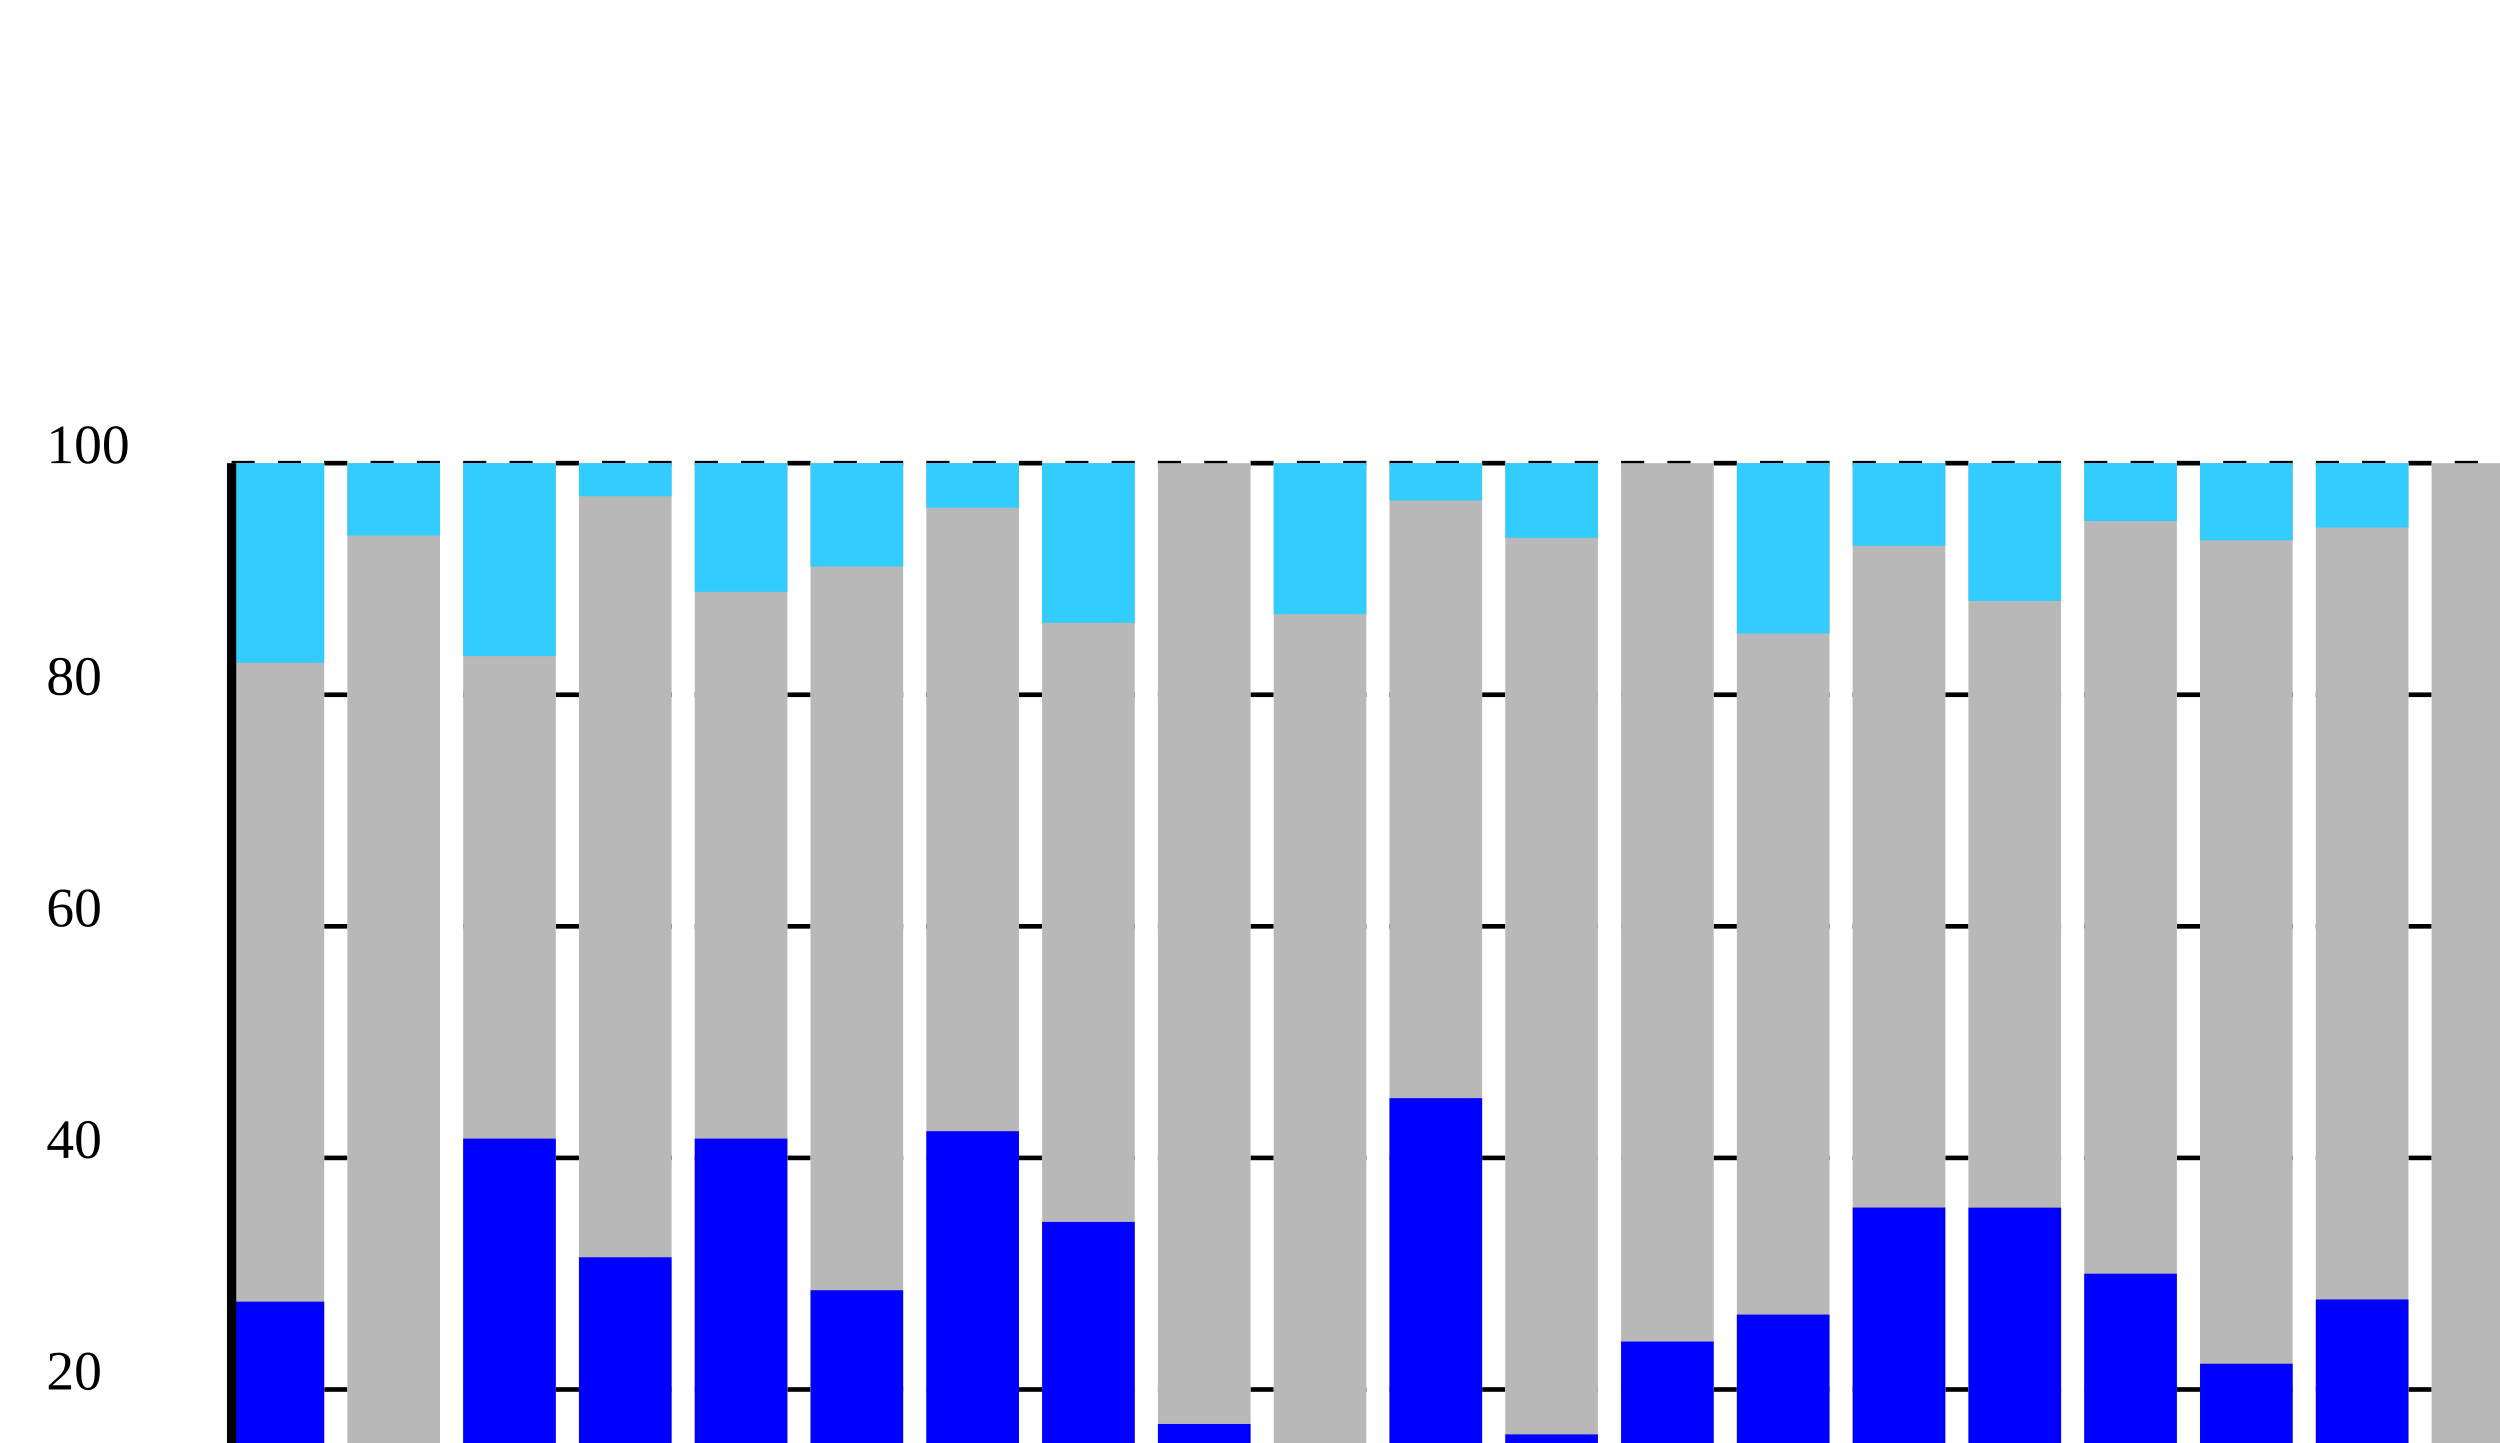
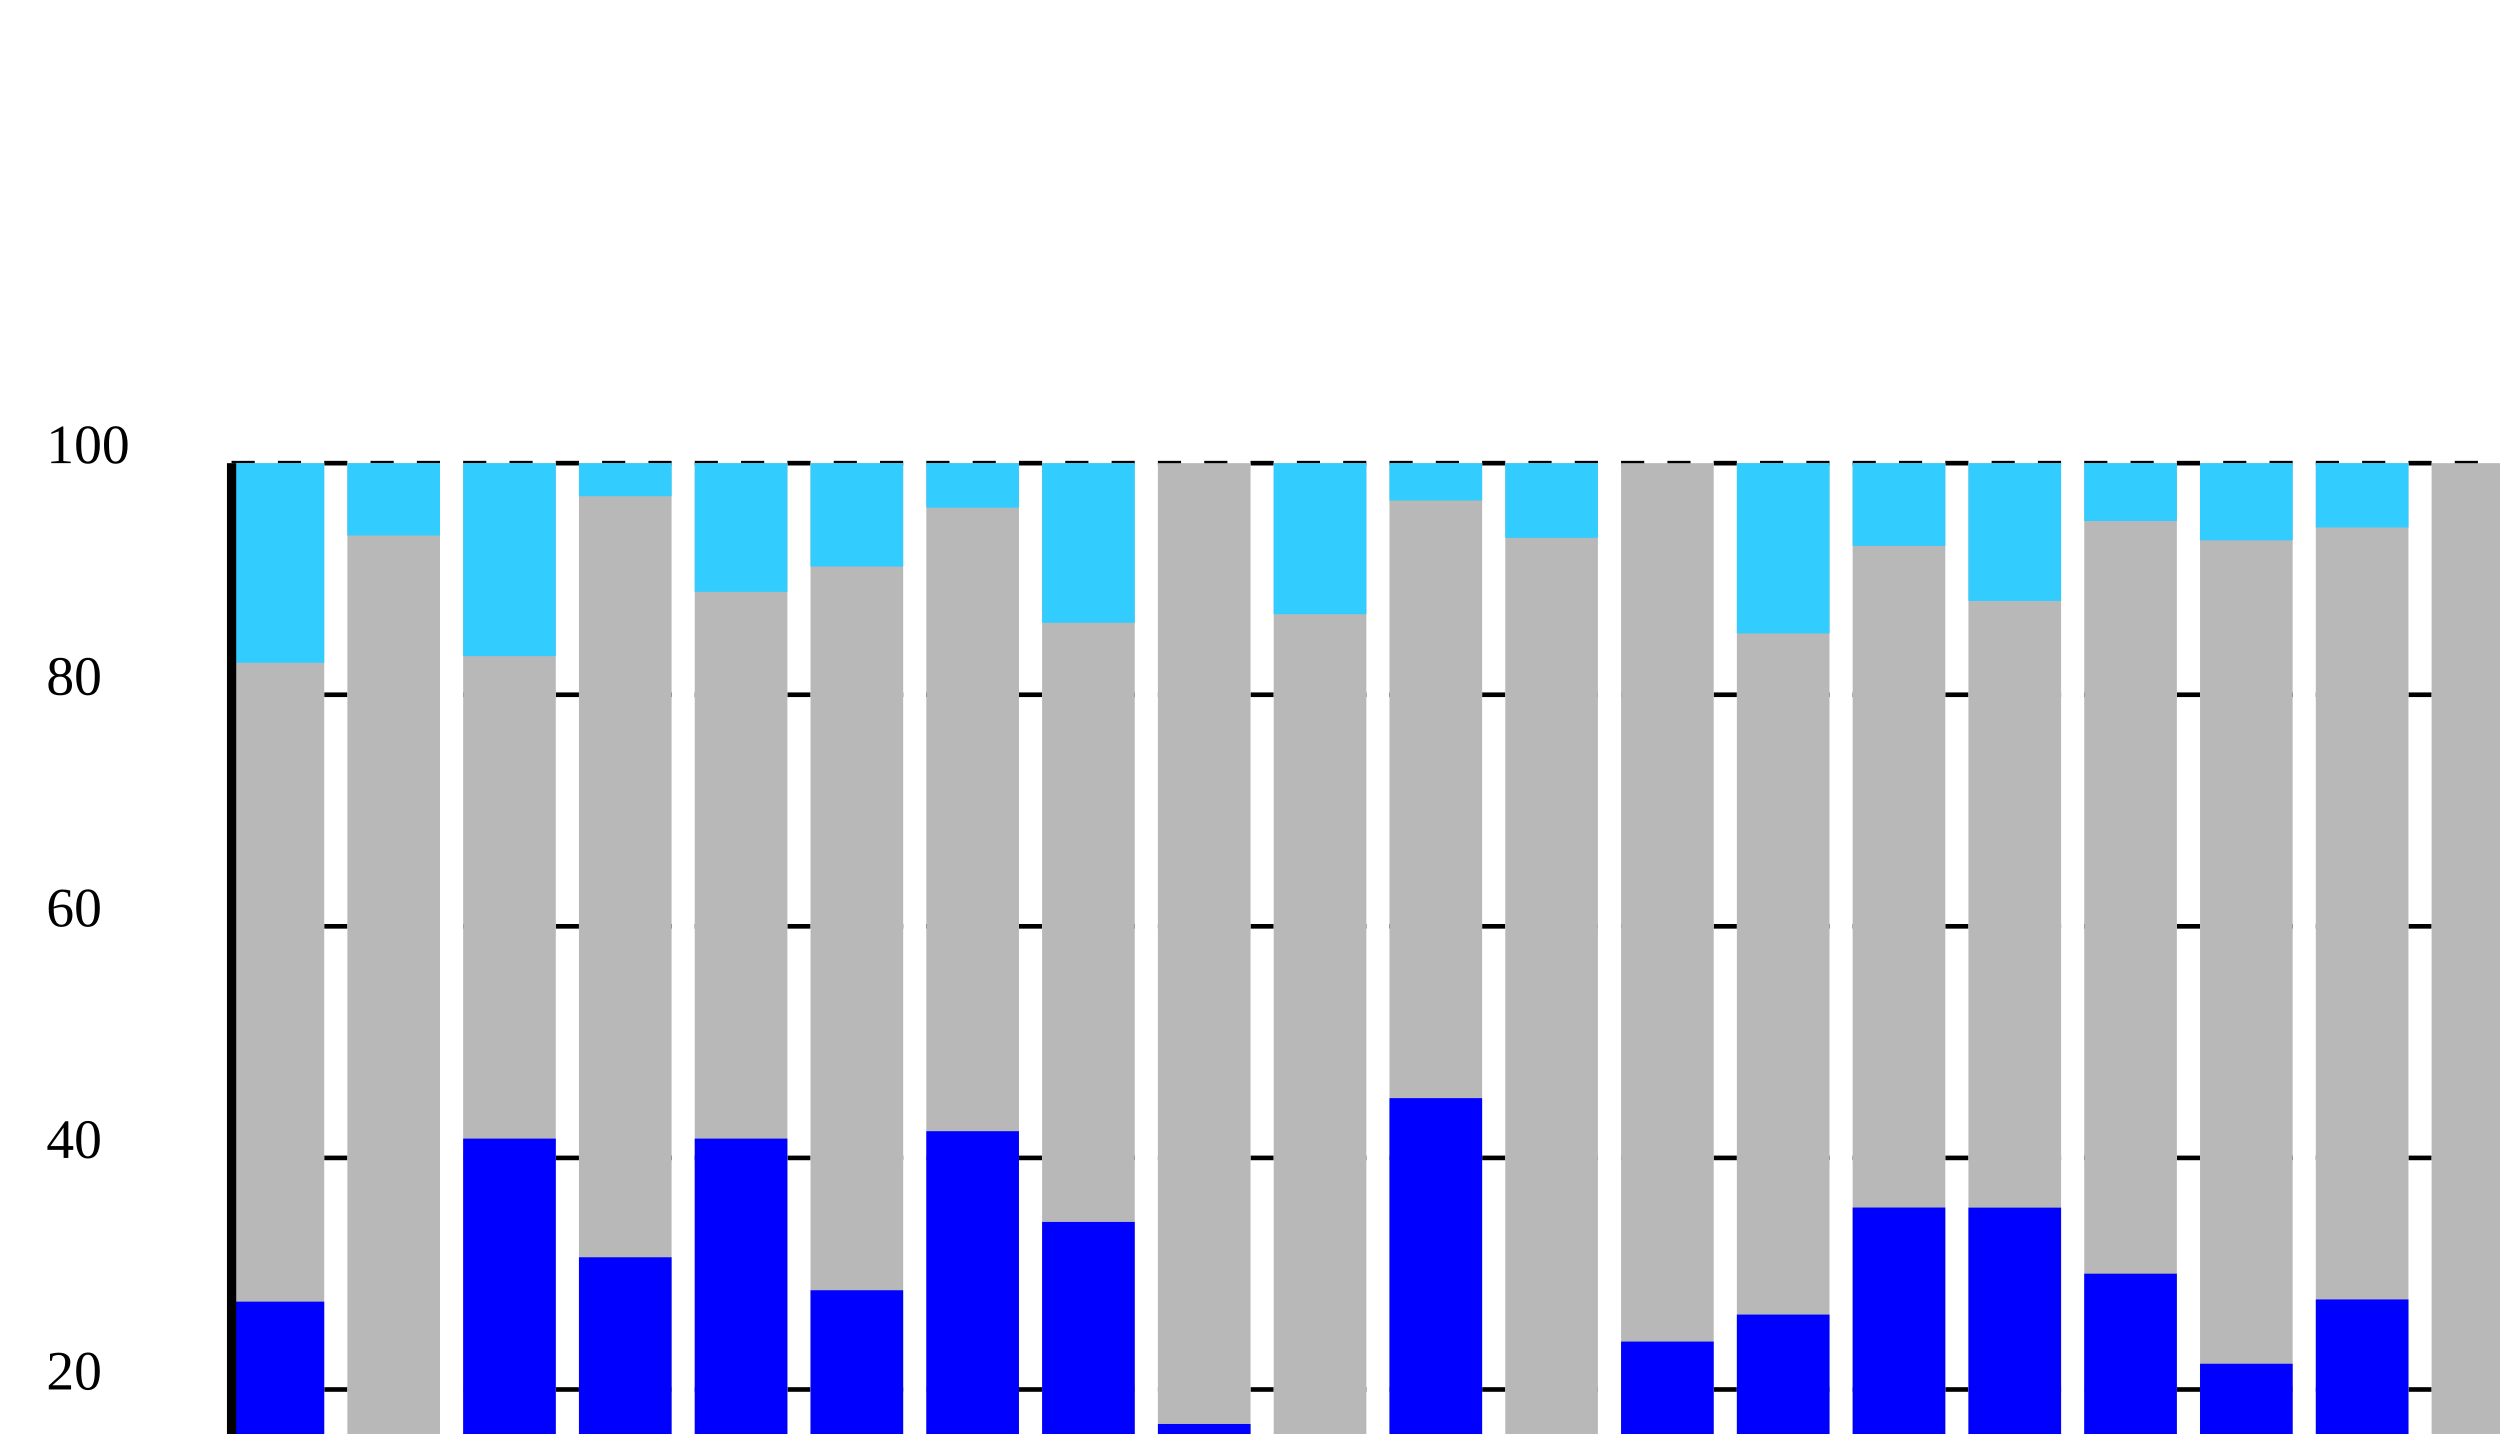
<svg xmlns="http://www.w3.org/2000/svg">
  <g transform="translate(50, 350)">
+     <text x="10" y="12" transform="rotate(90 9 9)">Q1 2011</text>
+     <text x="35" y="12" transform="rotate(90 34 9)">Q2 2011</text>
+     <text x="60" y="12" transform="rotate(90 59 9)">Q3 2011</text>
+     <text x="85" y="12" transform="rotate(90 84 9)">Q4 2011</text>
+     <text x="110" y="12" transform="rotate(90 109 9)">Q1 2012</text>
+     <text x="135" y="12" transform="rotate(90 134 9)">Q2 2012</text>
+     <text x="160" y="12" transform="rotate(90 159 9)">Q3 2012</text>
+     <text x="185" y="12" transform="rotate(90 184 9)">Q4 2012</text>
+     <text x="210" y="12" transform="rotate(90 209 9)">Q1 2013</text>
+     <text x="235" y="12" transform="rotate(90 234 9)">Q2 2013</text>
+     <text x="260" y="12" transform="rotate(90 259 9)">Q3 2013</text>
+     <text x="285" y="12" transform="rotate(90 284 9)">Q4 2013</text>
+     <text x="310" y="12" transform="rotate(90 309 9)">Q1 2014</text>
+     <text x="335" y="12" transform="rotate(90 334 9)">Q2 2014</text>
+     <text x="360" y="12" transform="rotate(90 359 9)">Q3 2014</text>
+     <text x="385" y="12" transform="rotate(90 384 9)">Q4 2014</text>
+     <text x="410" y="12" transform="rotate(90 409 9)">Q1 2015</text>
+     <text x="435" y="12" transform="rotate(90 434 9)">Q2 2015</text>
+     <text x="460" y="12" transform="rotate(90 459 9)">Q3 2015</text>
+     <text x="485" y="12" transform="rotate(90 484 9)">Q4 2015</text>
    <line x1="0" y1="-50" x2="500" y2="-50" stroke="black" stroke-dasharray="5,5" />
    <text x="-40" y="-50">20</text>
    <line x1="0" y1="-100" x2="500" y2="-100" stroke="black" stroke-dasharray="5,5" />
    <text x="-40" y="-100">40</text>
    <line x1="0" y1="-150" x2="500" y2="-150" stroke="black" stroke-dasharray="5,5" />
    <text x="-40" y="-150">60</text>
    <line x1="0" y1="-200" x2="500" y2="-200" stroke="black" stroke-dasharray="5,5" />
    <text x="-40" y="-200">80</text>
    <line x1="0" y1="-250" x2="500" y2="-250" stroke="black" stroke-dasharray="5,5" />
    <text x="-40" y="-250">100</text>
    <rect x="0" y="-250" height="250" width="20px" fill="#B8B8B8" />
    <rect x="25" y="-250" height="250" width="20px" fill="#B8B8B8" />
    <rect x="50" y="-250" height="250" width="20px" fill="#B8B8B8" />
    <rect x="75" y="-250" height="250" width="20px" fill="#B8B8B8" />
    <rect x="0" y="-68.966" height="68.966" width="20px" fill="blue" />
    <rect x="0" y="-250" height="43.103" width="20px" fill="#33CCFF" />
    <rect x="25" y="-31.25" height="31.25" width="20px" fill="blue" />
    <rect x="25" y="-250" height="15.625" width="20px" fill="#33CCFF" />
    <rect x="50" y="-104.167" height="104.167" width="20px" fill="blue" />
    <rect x="50" y="-250" height="41.667" width="20px" fill="#33CCFF" />
    <rect x="75" y="-78.549" height="78.549" width="20px" fill="blue" />
    <rect x="75" y="-250" height="7.141" width="20px" fill="#33CCFF" />
-     <text x="10" y="12" style="writing-mode: tb;">Q1 2011</text>
-     <text x="35" y="12" style="writing-mode: tb;">Q2 2011</text>
-     <text x="60" y="12" style="writing-mode: tb;">Q3 2011</text>
-     <text x="85" y="12" style="writing-mode: tb;">Q4 2011</text>
    <rect x="100" y="-250" height="250" width="20px" fill="#B8B8B8" />
    <rect x="125" y="-250" height="250" width="20px" fill="#B8B8B8" />
    <rect x="150" y="-250" height="250" width="20px" fill="#B8B8B8" />
    <rect x="175" y="-250" height="250" width="20px" fill="#B8B8B8" />
    <rect x="100" y="-104.167" height="104.167" width="20px" fill="blue" />
    <rect x="100" y="-250" height="27.778" width="20px" fill="#33CCFF" />
    <rect x="125" y="-71.429" height="71.429" width="20px" fill="blue" />
    <rect x="125" y="-250" height="22.321" width="20px" fill="#33CCFF" />
    <rect x="150" y="-105.769" height="105.769" width="20px" fill="blue" />
    <rect x="150" y="-250" height="9.615" width="20px" fill="#33CCFF" />
    <rect x="175" y="-86.177" height="86.177" width="20px" fill="blue" />
    <rect x="175" y="-250" height="34.471" width="20px" fill="#33CCFF" />
-     <text x="110" y="12" style="writing-mode: tb;">Q1 2012</text>
-     <text x="135" y="12" style="writing-mode: tb;">Q2 2012</text>
-     <text x="160" y="12" style="writing-mode: tb;">Q3 2012</text>
-     <text x="185" y="12" style="writing-mode: tb;">Q4 2012</text>
    <rect x="200" y="-250" height="250" width="20px" fill="#B8B8B8" />
    <rect x="225" y="-250" height="250" width="20px" fill="#B8B8B8" />
    <rect x="250" y="-250" height="250" width="20px" fill="#B8B8B8" />
    <rect x="275" y="-250" height="250" width="20px" fill="#B8B8B8" />
    <rect x="200" y="-42.553" height="42.553" width="20px" fill="blue" />
    <rect x="200" y="-250" height="0" width="20px" fill="#33CCFF" />
    <rect x="225" y="-38.043" height="38.043" width="20px" fill="blue" />
    <rect x="225" y="-250" height="32.609" width="20px" fill="#33CCFF" />
    <rect x="250" y="-112.903" height="112.903" width="20px" fill="blue" />
    <rect x="250" y="-250" height="8.065" width="20px" fill="#33CCFF" />
    <rect x="275" y="-40.31" height="40.31" width="20px" fill="blue" />
    <rect x="275" y="-250" height="16.124" width="20px" fill="#33CCFF" />
-     <text x="210" y="12" style="writing-mode: tb;">Q1 2013</text>
-     <text x="235" y="12" style="writing-mode: tb;">Q2 2013</text>
-     <text x="260" y="12" style="writing-mode: tb;">Q3 2013</text>
-     <text x="285" y="12" style="writing-mode: tb;">Q4 2013</text>
    <rect x="300" y="-250" height="250" width="20px" fill="#B8B8B8" />
    <rect x="325" y="-250" height="250" width="20px" fill="#B8B8B8" />
    <rect x="350" y="-250" height="250" width="20px" fill="#B8B8B8" />
    <rect x="375" y="-250" height="250" width="20px" fill="#B8B8B8" />
    <rect x="300" y="-60.345" height="60.345" width="20px" fill="blue" />
    <rect x="300" y="-250" height="0" width="20px" fill="#33CCFF" />
    <rect x="325" y="-66.176" height="66.176" width="20px" fill="blue" />
    <rect x="325" y="-250" height="36.765" width="20px" fill="#33CCFF" />
    <rect x="350" y="-89.286" height="89.286" width="20px" fill="blue" />
    <rect x="350" y="-250" height="17.857" width="20px" fill="#33CCFF" />
    <rect x="375" y="-89.264" height="89.264" width="20px" fill="blue" />
    <rect x="375" y="-250" height="29.755" width="20px" fill="#33CCFF" />
-     <text x="310" y="12" style="writing-mode: tb;">Q1 2014</text>
-     <text x="335" y="12" style="writing-mode: tb;">Q2 2014</text>
-     <text x="360" y="12" style="writing-mode: tb;">Q3 2014</text>
-     <text x="385" y="12" style="writing-mode: tb;">Q4 2014</text>
    <rect x="400" y="-250" height="250" width="20px" fill="#B8B8B8" />
    <rect x="425" y="-250" height="250" width="20px" fill="#B8B8B8" />
    <rect x="450" y="-250" height="250" width="20px" fill="#B8B8B8" />
    <rect x="475" y="-250" height="250" width="20px" fill="#B8B8B8" />
    <rect x="400" y="-75" height="75" width="20px" fill="blue" />
    <rect x="400" y="-250" height="12.5" width="20px" fill="#33CCFF" />
    <rect x="425" y="-55.556" height="55.556" width="20px" fill="blue" />
    <rect x="425" y="-250" height="16.667" width="20px" fill="#33CCFF" />
    <rect x="450" y="-69.444" height="69.444" width="20px" fill="blue" />
    <rect x="450" y="-250" height="13.889" width="20px" fill="#33CCFF" />
    <rect x="475" y="0" height="0" width="20px" fill="blue" />
    <rect x="475" y="-250" height="0" width="20px" fill="#33CCFF" />
-     <text x="410" y="12" style="writing-mode: tb;">Q1 2015</text>
-     <text x="435" y="12" style="writing-mode: tb;">Q2 2015</text>
-     <text x="460" y="12" style="writing-mode: tb;">Q3 2015</text>
-     <text x="485" y="12" style="writing-mode: tb;">Q4 2015</text>
    <line x1="0" y1="0" x2="500" y2="0" stroke="black" stroke-width="2px" />
    <line x1="0" y1="0" x2="0" y2="-250" stroke="black" stroke-width="2px" />
  </g>
</svg>
